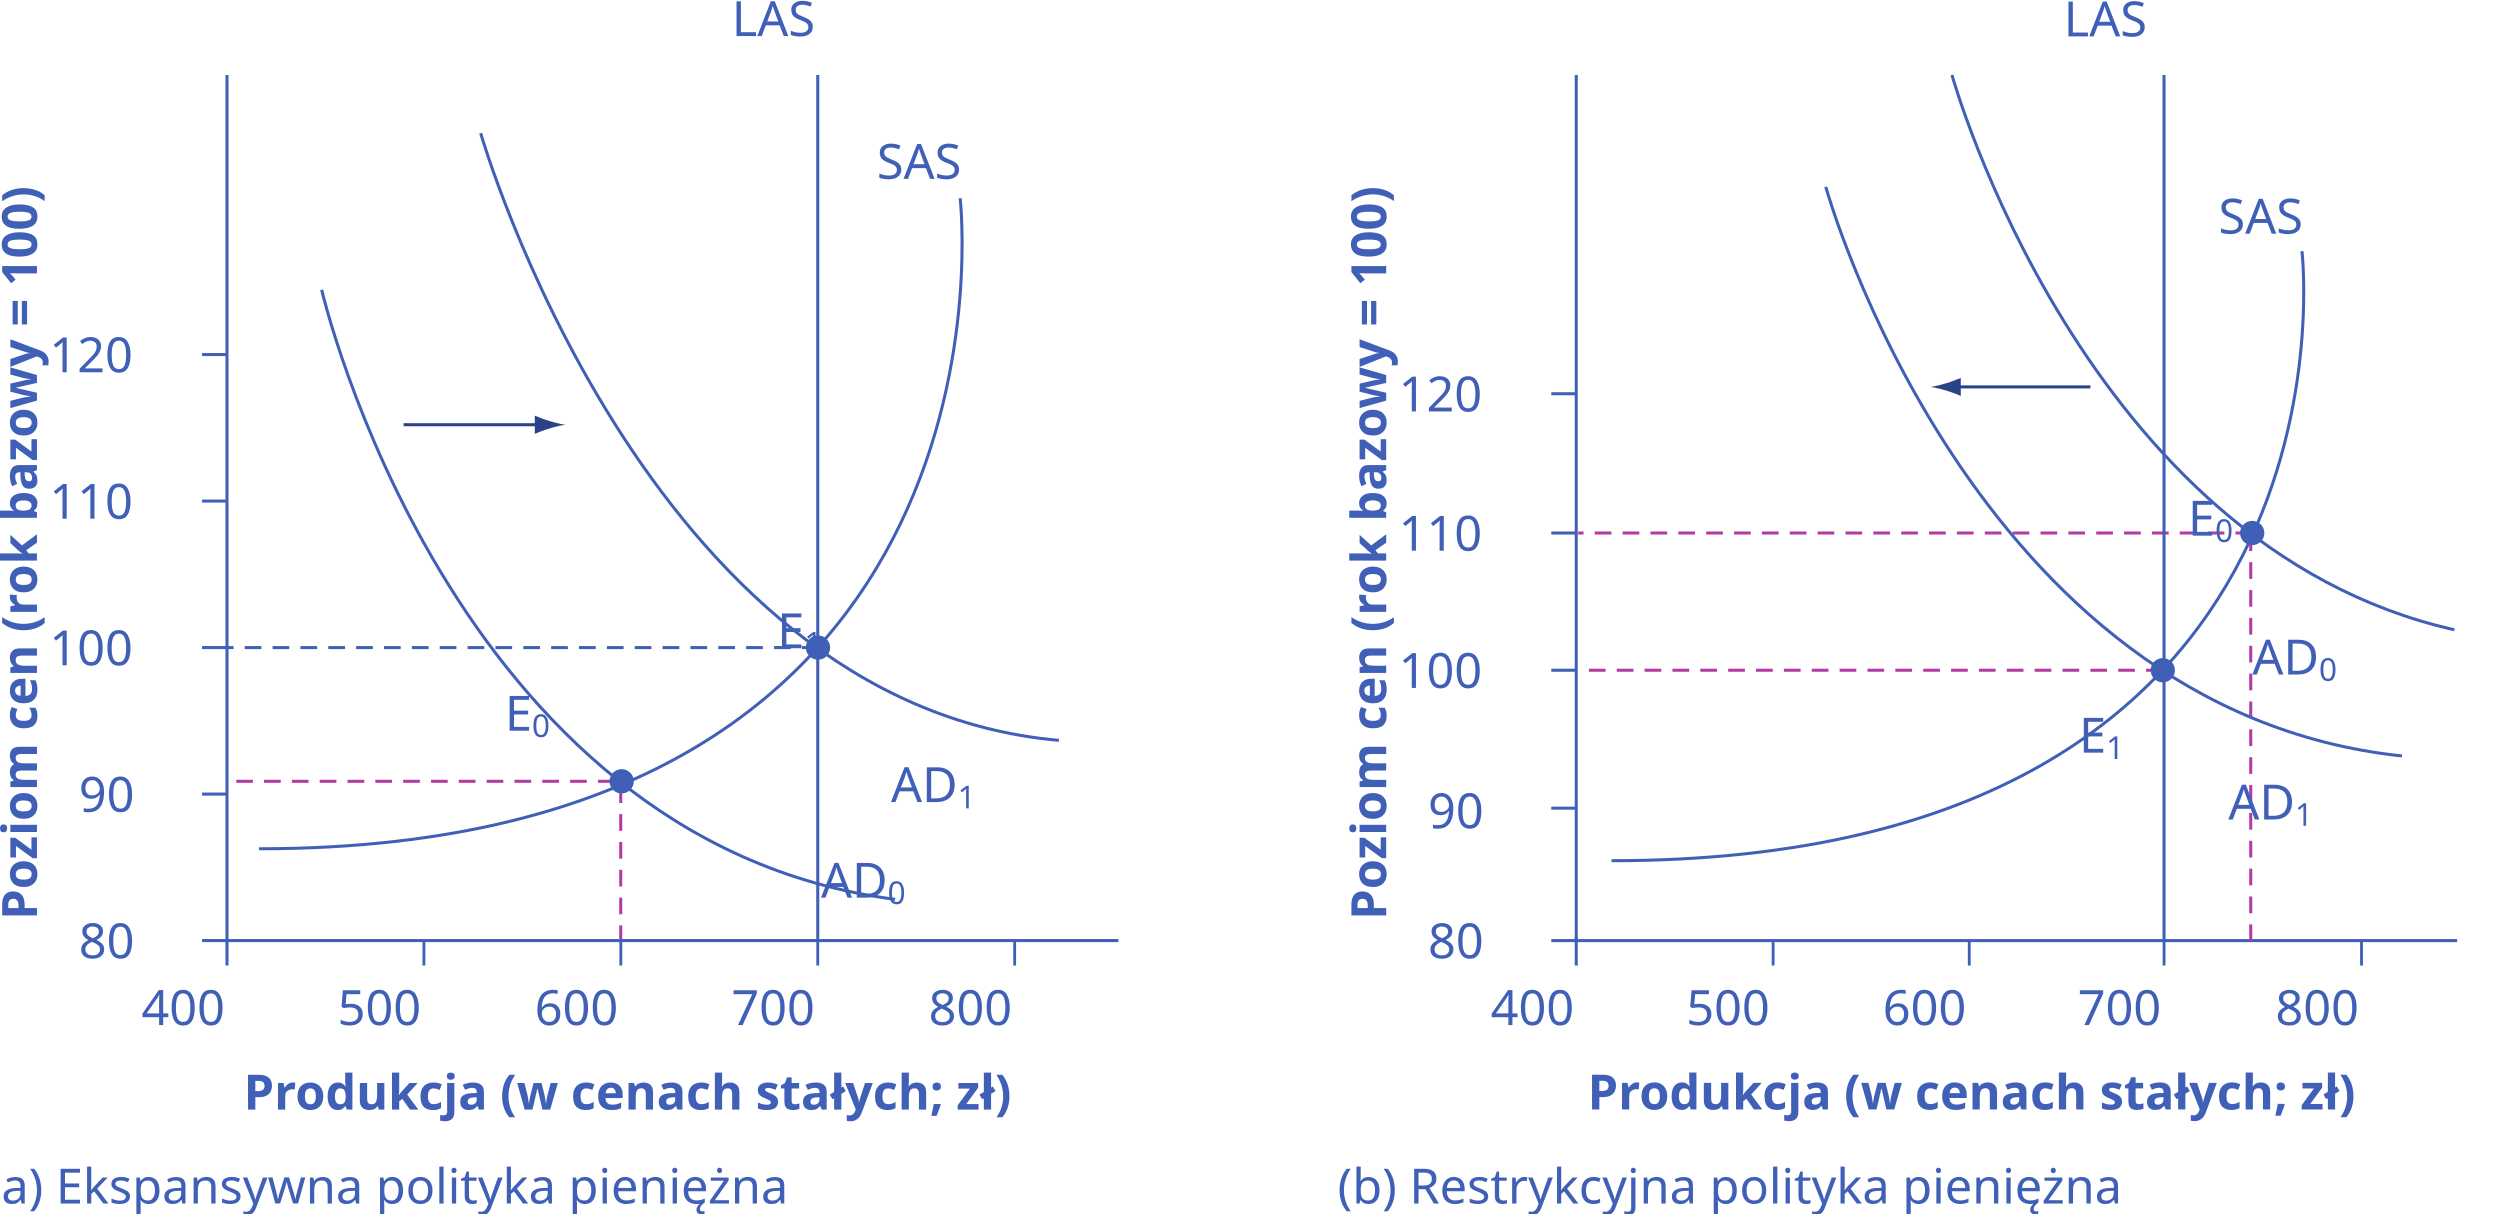
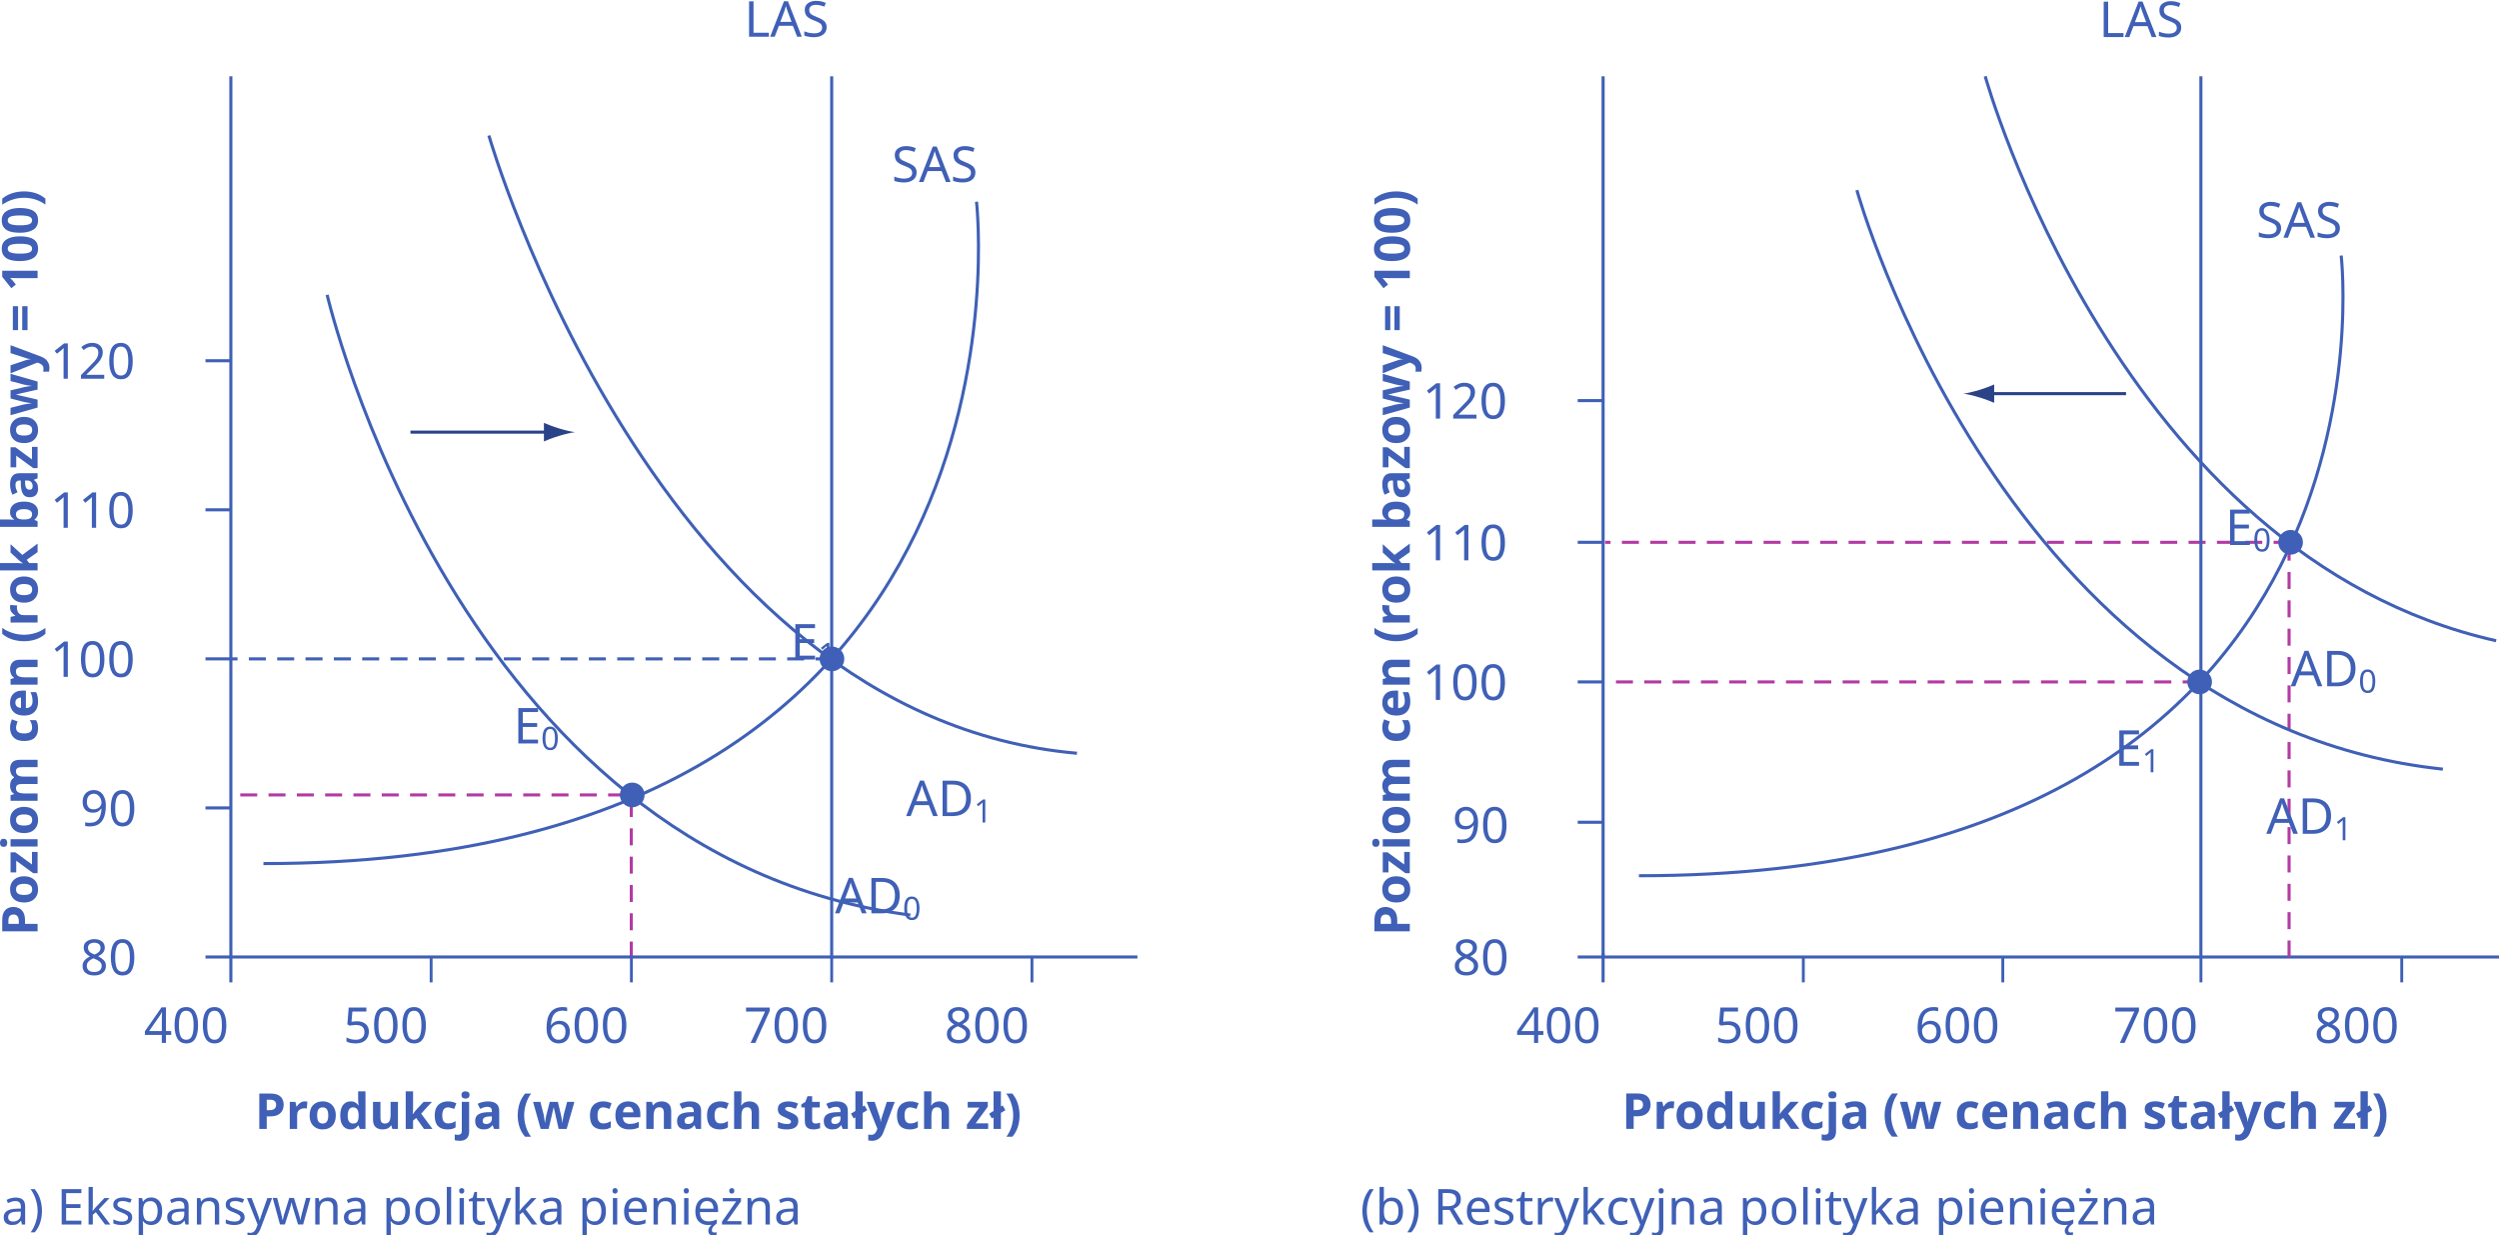
- <svg xmlns="http://www.w3.org/2000/svg" version="1.1" id="svg2" width="548.226" height="266.145" viewBox="0 0 548.226 266.145">
+ <svg xmlns="http://www.w3.org/2000/svg" version="1.1" id="svg2" width="538.827" height="266.145" viewBox="0 0 538.827 266.145">
  <defs id="defs6" />
  <g id="g10" transform="matrix(1.333333,0,0,-1.333333,1.796446,275.7946)">
    <g id="g1">
      <path d="M 35.987,52.152 V 48.047" style="fill:none;stroke:#3f60b6;stroke-width:0.5;stroke-linecap:butt;stroke-linejoin:miter;stroke-miterlimit:4;stroke-dasharray:none;stroke-opacity:1" id="path30" />
      <path d="M 68.373,52.152 V 48.047" style="fill:none;stroke:#3f60b6;stroke-width:0.465;stroke-linecap:butt;stroke-linejoin:miter;stroke-miterlimit:4;stroke-dasharray:none;stroke-opacity:1" id="path48" />
      <path d="M 133.146,52.152 V 48.047" style="fill:none;stroke:#3f60b6;stroke-width:0.465;stroke-linecap:butt;stroke-linejoin:miter;stroke-miterlimit:4;stroke-dasharray:none;stroke-opacity:1" id="path56" />
      <path d="M 100.759,52.152 V 48.047" style="fill:none;stroke:#3f60b6;stroke-width:0.465;stroke-linecap:butt;stroke-linejoin:miter;stroke-miterlimit:4;stroke-dasharray:none;stroke-opacity:1" id="path58" />
      <path d="M 165.532,52.152 V 48.047" style="fill:none;stroke:#3f60b6;stroke-width:0.465;stroke-linecap:butt;stroke-linejoin:miter;stroke-miterlimit:4;stroke-dasharray:none;stroke-opacity:1" id="path60" />
      <path d="m 31.882,52.152 h 4.105" style="fill:none;stroke:#3f60b6;stroke-width:0.5;stroke-linecap:butt;stroke-linejoin:miter;stroke-miterlimit:4;stroke-dasharray:none;stroke-opacity:1" id="path62" />
      <path d="m 31.882,76.247 h 4.105" style="fill:none;stroke:#3f60b6;stroke-width:0.5;stroke-linecap:butt;stroke-linejoin:miter;stroke-miterlimit:4;stroke-dasharray:none;stroke-opacity:1" id="path70" />
      <path d="m 31.882,100.342 h 4.105" style="fill:none;stroke:#3f60b6;stroke-width:0.5;stroke-linecap:butt;stroke-linejoin:miter;stroke-miterlimit:4;stroke-dasharray:none;stroke-opacity:1" id="path72" />
      <path d="m 31.882,124.437 h 4.105" style="fill:none;stroke:#3f60b6;stroke-width:0.5;stroke-linecap:butt;stroke-linejoin:miter;stroke-miterlimit:4;stroke-dasharray:none;stroke-opacity:1" id="path74" />
      <path d="m 31.882,148.532 h 4.105" style="fill:none;stroke:#3f60b6;stroke-width:0.5;stroke-linecap:butt;stroke-linejoin:miter;stroke-miterlimit:4;stroke-dasharray:none;stroke-opacity:1" id="path76" />
      <path d="m 77.71,184.939 c 0,0 26.947,-93.912 95.103,-99.857" style="fill:none;stroke:#3f60b6;stroke-width:0.5;stroke-linecap:butt;stroke-linejoin:miter;stroke-miterlimit:4;stroke-dasharray:none;stroke-opacity:1" id="path118" />
      <path d="m 51.557,159.183 c 0,0 21.002,-90.744 94.311,-100.253" style="fill:none;stroke:#3f60b6;stroke-width:0.5;stroke-linecap:butt;stroke-linejoin:miter;stroke-miterlimit:4;stroke-dasharray:none;stroke-opacity:1" id="path120" />
      <path d="m 156.567,174.24 c 0,0 12.284,-106.99 -115.311,-106.99" style="fill:none;stroke:#3f60b6;stroke-width:0.5;stroke-linecap:butt;stroke-linejoin:miter;stroke-miterlimit:4;stroke-dasharray:none;stroke-opacity:1" id="path122" />
      <path d="M 133.286,100.339 H 35.805" style="fill:none;stroke:#3f60b6;stroke-width:0.5;stroke-linecap:butt;stroke-linejoin:miter;stroke-miterlimit:4;stroke-dasharray:2.749, 1.833;stroke-dashoffset:0;stroke-opacity:1" id="path124" />
      <path d="M 133.146,51.896 V 194.514" style="fill:none;stroke:#3f60b6;stroke-width:0.5;stroke-linecap:butt;stroke-linejoin:miter;stroke-miterlimit:4;stroke-dasharray:none;stroke-opacity:1" id="path126" />
      <path d="M 100.742,51.896 V 78.348 H 35.805" style="fill:none;stroke:#b33aa3;stroke-width:0.499;stroke-linecap:butt;stroke-linejoin:miter;stroke-miterlimit:4;stroke-dasharray:2.746, 1.83;stroke-dashoffset:0;stroke-opacity:1" id="path128" />
      <path d="M 65.031,136.992 H 87.618" style="fill:none;stroke:#2a4288;stroke-width:0.5;stroke-linecap:butt;stroke-linejoin:miter;stroke-miterlimit:4;stroke-dasharray:none;stroke-opacity:1" id="path130" />
      <path d="m 89.021,137.602 c -0.984,0.297 -1.622,0.57 -2.41,0.887 v -3 c 0.282,0.134 1.427,0.59 2.41,0.886 1.052,0.319 2.005,0.537 2.624,0.614 -0.619,0.077 -1.572,0.295 -2.624,0.613" style="fill:#2a4288;fill-opacity:1;fill-rule:nonzero;stroke:none;stroke-width:0.1" id="path132" />
      <path d="m 134.602,101.753 c 0.778,-0.778 0.778,-2.051 0,-2.828 -0.778,-0.778 -2.05,-0.778 -2.828,0 -0.778,0.777 -0.778,2.05 0,2.828 0.778,0.777 2.05,0.777 2.828,0" style="fill:#3f60b6;fill-opacity:1;fill-rule:nonzero;stroke:none;stroke-width:0.1" id="path134" />
      <path d="m 102.305,79.762 c 0.778,-0.778 0.778,-2.051 0,-2.829 -0.778,-0.777 -2.05,-0.777 -2.828,0 -0.778,0.778 -0.778,2.051 0,2.829 0.778,0.777 2.05,0.777 2.828,0" style="fill:#3f60b6;fill-opacity:1;fill-rule:nonzero;stroke:none;stroke-width:0.1" id="path136" />
      <path d="M 257.895,52.746 V 48.047" style="fill:none;stroke:#3f60b6;stroke-width:0.5;stroke-linecap:butt;stroke-linejoin:miter;stroke-miterlimit:4;stroke-dasharray:none;stroke-opacity:1" id="path154" />
      <path d="M 290.273,52.16 V 48.047" style="fill:none;stroke:#3f60b6;stroke-width:0.468;stroke-linecap:butt;stroke-linejoin:miter;stroke-miterlimit:4;stroke-dasharray:none;stroke-opacity:1" id="path206" />
      <path d="M 354.573,52.161 V 48.047" style="fill:none;stroke:#3f60b6;stroke-width:0.468;stroke-linecap:butt;stroke-linejoin:miter;stroke-miterlimit:4;stroke-dasharray:none;stroke-opacity:1" id="path214" />
      <path d="M 322.531,52.16 V 48.047" style="fill:none;stroke:#3f60b6;stroke-width:0.468;stroke-linecap:butt;stroke-linejoin:miter;stroke-miterlimit:4;stroke-dasharray:none;stroke-opacity:1" id="path216" />
      <path d="M 387.046,52.16 V 48.047" style="fill:none;stroke:#3f60b6;stroke-width:0.468;stroke-linecap:butt;stroke-linejoin:miter;stroke-miterlimit:4;stroke-dasharray:none;stroke-opacity:1" id="path218" />
      <path d="M 253.79,52.148 H 257.895" style="fill:none;stroke:#3f60b6;stroke-width:0.5;stroke-linecap:butt;stroke-linejoin:miter;stroke-miterlimit:4;stroke-dasharray:none;stroke-opacity:1" id="path220" />
      <path d="M 253.79,73.929 H 257.895" style="fill:none;stroke:#3f60b6;stroke-width:0.5;stroke-linecap:butt;stroke-linejoin:miter;stroke-miterlimit:4;stroke-dasharray:none;stroke-opacity:1" id="path228" />
      <path d="M 253.79,96.614 H 257.895" style="fill:none;stroke:#3f60b6;stroke-width:0.5;stroke-linecap:butt;stroke-linejoin:miter;stroke-miterlimit:4;stroke-dasharray:none;stroke-opacity:1" id="path230" />
      <path d="M 253.79,119.183 H 257.895" style="fill:none;stroke:#3f60b6;stroke-width:0.5;stroke-linecap:butt;stroke-linejoin:miter;stroke-miterlimit:4;stroke-dasharray:none;stroke-opacity:1" id="path232" />
      <path d="M 253.79,142.088 H 257.895" style="fill:none;stroke:#3f60b6;stroke-width:0.5;stroke-linecap:butt;stroke-linejoin:miter;stroke-miterlimit:4;stroke-dasharray:none;stroke-opacity:1" id="path234" />
      <path d="M 402.773,52.148 H 257.895 v 142.366" style="fill:none;stroke:#3f60b6;stroke-width:0.5;stroke-linecap:butt;stroke-linejoin:miter;stroke-miterlimit:4;stroke-dasharray:none;stroke-opacity:1" id="path236" />
      <path d="m 319.687,194.514 c 0,0 21.537,-77.536 82.626,-91.242" style="fill:none;stroke:#3f60b6;stroke-width:0.5;stroke-linecap:butt;stroke-linejoin:miter;stroke-miterlimit:4;stroke-dasharray:none;stroke-opacity:1" id="path238" />
      <path d="m 377.251,165.536 c 0,0 11.749,-100.25 -113.564,-100.25" style="fill:none;stroke:#3f60b6;stroke-width:0.5;stroke-linecap:butt;stroke-linejoin:miter;stroke-miterlimit:4;stroke-dasharray:none;stroke-opacity:1" id="path240" />
      <path d="M 354.362,96.614 H 258.207" style="fill:none;stroke:#b33aa3;stroke-width:0.5;stroke-linecap:butt;stroke-linejoin:miter;stroke-miterlimit:4;stroke-dasharray:2.749, 1.833;stroke-dashoffset:0;stroke-opacity:1" id="path242" />
      <path d="M 369.07,119.183 H 258.207" style="fill:none;stroke:#b33aa3;stroke-width:0.5;stroke-linecap:butt;stroke-linejoin:miter;stroke-miterlimit:4;stroke-dasharray:2.749, 1.833;stroke-dashoffset:0;stroke-opacity:1" id="path244" />
      <path d="M 354.565,51.894 V 194.514" style="fill:none;stroke:#3f60b6;stroke-width:0.5;stroke-linecap:butt;stroke-linejoin:miter;stroke-miterlimit:4;stroke-dasharray:none;stroke-opacity:1" id="path246" />
      <path d="m 342.463,143.215 h -22.32" style="fill:none;stroke:#2a4288;stroke-width:0.5;stroke-linecap:butt;stroke-linejoin:miter;stroke-miterlimit:4;stroke-dasharray:none;stroke-opacity:1" id="path248" />
      <path d="m 318.754,143.817 c 0.973,0.294 1.604,0.564 2.383,0.877 v -2.964 c -0.278,0.132 -1.41,0.583 -2.383,0.876 -1.039,0.314 -1.979,0.53 -2.591,0.606 0.612,0.076 1.552,0.291 2.591,0.605" style="fill:#2a4288;fill-opacity:1;fill-rule:nonzero;stroke:none;stroke-width:0.1" id="path250" />
      <path d="M 368.825,118.967 V 52.13" style="fill:none;stroke:#b33aa3;stroke-width:0.5;stroke-linecap:butt;stroke-linejoin:miter;stroke-miterlimit:4;stroke-dasharray:2.749, 1.833;stroke-dashoffset:0;stroke-opacity:1" id="path252" />
      <path d="m 298.931,176.109 c 0,0 23.889,-86.152 94.767,-93.593" style="fill:none;stroke:#3f60b6;stroke-width:0.5;stroke-linecap:butt;stroke-linejoin:miter;stroke-miterlimit:4;stroke-dasharray:none;stroke-opacity:1" id="path254" />
      <path d="m 370.484,120.597 c 0.777,-0.778 0.777,-2.051 0,-2.829 -0.777,-0.777 -2.051,-0.777 -2.828,0 -0.778,0.778 -0.778,2.051 0,2.829 0.777,0.778 2.051,0.778 2.828,0" style="fill:#3f60b6;fill-opacity:1;fill-rule:nonzero;stroke:none;stroke-width:0.1" id="path256" />
      <path d="m 355.776,98.028 c 0.777,-0.778 0.777,-2.052 0,-2.829 -0.777,-0.777 -2.051,-0.777 -2.828,0 -0.778,0.777 -0.778,2.051 0,2.829 0.777,0.778 2.051,0.778 2.828,0" style="fill:#3f60b6;fill-opacity:1;fill-rule:nonzero;stroke:none;stroke-width:0.1" id="path258" />
      <text xml:space="preserve" style="font-variant:normal;font-weight:normal;font-size:8px;font-family:ArialMT;-inkscape-font-specification:ArialMT;writing-mode:lr-tb;fill:#3f60b6;fill-opacity:1;fill-rule:nonzero;stroke:none;stroke-width:1" id="text20116-1-3-7-8-7-9-3-7-5-2" x="109.14" y="-24.354" transform="scale(1,-1)">
-         <tspan style="font-style:normal;font-variant:normal;font-weight:bold;font-stretch:normal;font-family:sans-serif;-inkscape-font-specification:'sans-serif Bold';text-align:center;text-anchor:middle;stroke-width:1" x="109.14" y="-24.354" id="tspan4232-0-4-6-5-2-6-7-0-6">Produkcja (w cenach stałych; zł)</tspan>
+         <tspan style="font-style:normal;font-variant:normal;font-weight:bold;font-stretch:normal;font-family:sans-serif;-inkscape-font-specification:'sans-serif Bold';text-align:center;text-anchor:middle;stroke-width:1" x="109.14" y="-24.354" id="tspan4232-0-4-6-5-2-6-7-0-6">Produkcja (w cenach stałych zł)</tspan>
      </text>
      <text xml:space="preserve" style="font-variant:normal;font-weight:normal;font-size:8px;font-family:ArialMT;-inkscape-font-specification:ArialMT;writing-mode:lr-tb;fill:#3f60b6;fill-opacity:1;fill-rule:nonzero;stroke:none;stroke-width:1" id="text20116-1-3-7-8-7-9-3-7-5-2-8" x="330.186" y="-24.371" transform="scale(1,-1)">
-         <tspan style="font-style:normal;font-variant:normal;font-weight:bold;font-stretch:normal;font-family:sans-serif;-inkscape-font-specification:'sans-serif Bold';text-align:center;text-anchor:middle;stroke-width:1" x="330.186" y="-24.371" id="tspan4232-0-4-6-5-2-6-7-0-6-31">Produkcja (w cenach stałych; zł)</tspan>
+         <tspan style="font-style:normal;font-variant:normal;font-weight:bold;font-stretch:normal;font-family:sans-serif;-inkscape-font-specification:'sans-serif Bold';text-align:center;text-anchor:middle;stroke-width:1" x="330.186" y="-24.371" id="tspan4232-0-4-6-5-2-6-7-0-6-31">Produkcja (w cenach stałych zł)</tspan>
      </text>
      <text xml:space="preserve" style="font-variant:normal;font-weight:normal;font-size:8px;font-family:ArialMT;-inkscape-font-specification:ArialMT;writing-mode:lr-tb;fill:#3f60b6;fill-opacity:1;fill-rule:nonzero;stroke:none;stroke-width:1" id="text20116-1-3-7-8-7-9-3-7-5-2-9" x="123.183" y="4.731" transform="matrix(0,1,1,0,0,0)">
        <tspan style="font-style:normal;font-variant:normal;font-weight:bold;font-stretch:normal;font-family:sans-serif;-inkscape-font-specification:'sans-serif Bold';text-align:center;text-anchor:middle;stroke-width:1" x="123.183" y="4.731" id="tspan4232-0-4-6-5-2-6-7-0-6-3">Poziom cen (rok bazowy = 100)</tspan>
      </text>
      <text xml:space="preserve" style="font-variant:normal;font-weight:normal;font-size:8px;font-family:ArialMT;-inkscape-font-specification:ArialMT;writing-mode:lr-tb;fill:#3f60b6;fill-opacity:1;fill-rule:nonzero;stroke:none;stroke-width:1" id="text20116-1-3-7-8-7-9-3-7-5-2-9-8" x="123.183" y="226.639" transform="matrix(0,1,1,0,0,0)">
        <tspan style="font-style:normal;font-variant:normal;font-weight:bold;font-stretch:normal;font-family:sans-serif;-inkscape-font-specification:'sans-serif Bold';text-align:center;text-anchor:middle;stroke-width:1" x="123.183" y="226.639" id="tspan4232-0-4-6-5-2-6-7-0-6-3-9">Poziom cen (rok bazowy = 100)</tspan>
      </text>
      <text xml:space="preserve" style="font-variant:normal;font-weight:normal;font-size:8px;font-family:ArialMT;-inkscape-font-specification:ArialMT;writing-mode:lr-tb;fill:#3f60b6;fill-opacity:1;fill-rule:nonzero;stroke:none;stroke-width:1" id="text20116-1-3-7-8-7-9-3-7-5-42-0-8-7" x="378.861" y="-118.747" transform="scale(1,-1)">
        <tspan style="font-style:normal;font-variant:normal;font-weight:normal;font-stretch:normal;font-family:sans-serif;-inkscape-font-specification:sans-serif;text-align:center;text-anchor:middle;stroke-width:1" x="378.861" y="-118.747" id="tspan4232-0-4-6-5-2-6-7-0-96-36-6-6">E<tspan style="font-size:65%;baseline-shift:sub" id="tspan77722-4">0</tspan>
        </tspan>
      </text>
      <text xml:space="preserve" style="font-variant:normal;font-weight:normal;font-size:8px;font-family:ArialMT;-inkscape-font-specification:ArialMT;writing-mode:lr-tb;fill:#3f60b6;fill-opacity:1;fill-rule:nonzero;stroke:none;stroke-width:1" id="text20116-1-3-7-8-7-9-3-7-5-42-0-8-7-8" x="102.042" y="-86.668" transform="scale(1,-1)">
        <tspan style="font-style:normal;font-variant:normal;font-weight:normal;font-stretch:normal;font-family:sans-serif;-inkscape-font-specification:sans-serif;text-align:center;text-anchor:middle;stroke-width:1" x="102.042" y="-86.668" id="tspan4232-0-4-6-5-2-6-7-0-96-36-6-6-59">E<tspan style="font-size:65%;baseline-shift:sub" id="tspan77722-4-7">0</tspan>
        </tspan>
      </text>
      <text xml:space="preserve" style="font-variant:normal;font-weight:normal;font-size:8px;font-family:ArialMT;-inkscape-font-specification:ArialMT;writing-mode:lr-tb;fill:#3f60b6;fill-opacity:1;fill-rule:nonzero;stroke:none;stroke-width:1" id="text20116-1-3-7-8-7-9-3-7-5-42-0-8-7-2" x="146.835" y="-100.234" transform="scale(1,-1)">
        <tspan style="font-style:normal;font-variant:normal;font-weight:normal;font-stretch:normal;font-family:sans-serif;-inkscape-font-specification:sans-serif;text-align:center;text-anchor:middle;stroke-width:1" x="146.835" y="-100.234" id="tspan4232-0-4-6-5-2-6-7-0-96-36-6-6-4">E<tspan style="font-size:65%;baseline-shift:sub" id="tspan79403">1</tspan>
        </tspan>
      </text>
      <text xml:space="preserve" style="font-variant:normal;font-weight:normal;font-size:8px;font-family:ArialMT;-inkscape-font-specification:ArialMT;writing-mode:lr-tb;fill:#3f60b6;fill-opacity:1;fill-rule:nonzero;stroke:none;stroke-width:1" id="text20116-1-3-7-8-7-9-3-7-5-42-0-8-7-2-5" x="360.941" y="-83.057" transform="scale(1,-1)">
        <tspan style="font-style:normal;font-variant:normal;font-weight:normal;font-stretch:normal;font-family:sans-serif;-inkscape-font-specification:sans-serif;text-align:center;text-anchor:middle;stroke-width:1" x="360.941" y="-83.057" id="tspan4232-0-4-6-5-2-6-7-0-96-36-6-6-4-3">E<tspan style="font-size:65%;baseline-shift:sub" id="tspan79403-8">1</tspan>
        </tspan>
      </text>
      <text xml:space="preserve" style="font-variant:normal;font-weight:normal;font-size:8px;font-family:ArialMT;-inkscape-font-specification:ArialMT;writing-mode:lr-tb;fill:#3f60b6;fill-opacity:1;fill-rule:nonzero;stroke:none;stroke-width:1" id="text20116-1-3-7-8-7-9-3-7-5-42-0-0-0" x="133.135" y="-200.908" transform="scale(1,-1)">
        <tspan style="font-style:normal;font-variant:normal;font-weight:normal;font-stretch:normal;font-family:sans-serif;-inkscape-font-specification:sans-serif;text-align:center;text-anchor:middle;stroke-width:1" x="133.135" y="-200.908" id="tspan4232-0-4-6-5-2-6-7-0-96-36-4-9">LAS</tspan>
      </text>
      <text xml:space="preserve" style="font-variant:normal;font-weight:normal;font-size:8px;font-family:ArialMT;-inkscape-font-specification:ArialMT;writing-mode:lr-tb;fill:#3f60b6;fill-opacity:1;fill-rule:nonzero;stroke:none;stroke-width:1" id="text20116-1-3-7-8-7-9-3-7-5-42-0-0-0-8" x="352.195" y="-200.858" transform="scale(1,-1)">
        <tspan style="font-style:normal;font-variant:normal;font-weight:normal;font-stretch:normal;font-family:sans-serif;-inkscape-font-specification:sans-serif;text-align:center;text-anchor:middle;stroke-width:1" x="352.195" y="-200.858" id="tspan4232-0-4-6-5-2-6-7-0-96-36-4-9-1">LAS</tspan>
      </text>
      <text xml:space="preserve" style="font-variant:normal;font-weight:normal;font-size:8px;font-family:ArialMT;-inkscape-font-specification:ArialMT;writing-mode:lr-tb;fill:#3f60b6;fill-opacity:1;fill-rule:nonzero;stroke:none;stroke-width:1" id="text20116-1-3-7-8-7-9-3-7-5-42-0-0-0-62" x="157.096" y="-177.429" transform="scale(1,-1)">
        <tspan style="font-style:normal;font-variant:normal;font-weight:normal;font-stretch:normal;font-family:sans-serif;-inkscape-font-specification:sans-serif;text-align:center;text-anchor:middle;stroke-width:1" x="157.096" y="-177.429" id="tspan4232-0-4-6-5-2-6-7-0-96-36-4-9-5">SAS</tspan>
      </text>
      <text xml:space="preserve" style="font-variant:normal;font-weight:normal;font-size:8px;font-family:ArialMT;-inkscape-font-specification:ArialMT;writing-mode:lr-tb;fill:#3f60b6;fill-opacity:1;fill-rule:nonzero;stroke:none;stroke-width:1" id="text20116-1-3-7-8-7-9-3-7-5-42-0-0-0-62-6" x="69.66" y="-8.901" transform="scale(1,-1)">
        <tspan style="font-style:normal;font-variant:normal;font-weight:normal;font-stretch:normal;font-family:sans-serif;-inkscape-font-specification:sans-serif;text-align:center;text-anchor:middle;stroke-width:1" x="69.66" y="-8.901" id="tspan4232-0-4-6-5-2-6-7-0-96-36-4-9-5-4">(a) Ekspansywna polityka pieniężna</tspan>
      </text>
      <text xml:space="preserve" style="font-variant:normal;font-weight:normal;font-size:8px;font-family:ArialMT;-inkscape-font-specification:ArialMT;writing-mode:lr-tb;fill:#3f60b6;fill-opacity:1;fill-rule:nonzero;stroke:none;stroke-width:1" id="text20116-1-3-7-8-7-9-3-7-5-42-0-0-0-62-3" x="290.199" y="-8.901" transform="scale(1,-1)">
        <tspan style="font-style:normal;font-variant:normal;font-weight:normal;font-stretch:normal;font-family:sans-serif;-inkscape-font-specification:sans-serif;text-align:center;text-anchor:middle;stroke-width:1" x="291.471" y="-8.901" id="tspan4232-0-4-6-5-2-6-7-0-96-36-4-9-5-3">(b) Restrykcyjna polityka pieniężna </tspan>
      </text>
      <text xml:space="preserve" style="font-variant:normal;font-weight:normal;font-size:8px;font-family:ArialMT;-inkscape-font-specification:ArialMT;writing-mode:lr-tb;fill:#3f60b6;fill-opacity:1;fill-rule:nonzero;stroke:none;stroke-width:1" id="text20116-1-3-7-8-7-9-3-7-5-42-0-0-0-8-6" x="377.753" y="-168.417" transform="scale(1,-1)">
        <tspan style="font-style:normal;font-variant:normal;font-weight:normal;font-stretch:normal;font-family:sans-serif;-inkscape-font-specification:sans-serif;text-align:center;text-anchor:middle;stroke-width:1" x="377.753" y="-168.417" id="tspan4232-0-4-6-5-2-6-7-0-96-36-4-9-1-2">SAS</tspan>
      </text>
      <text xml:space="preserve" style="font-variant:normal;font-weight:normal;font-size:8px;font-family:ArialMT;-inkscape-font-specification:ArialMT;writing-mode:lr-tb;fill:#3f60b6;fill-opacity:1;fill-rule:nonzero;stroke:none;stroke-width:1" id="text20116-1-3-7-8-7-9-3-7-5-42-0-0-0-9" x="392.697" y="-95.908" transform="scale(1,-1)">
        <tspan style="font-style:normal;font-variant:normal;font-weight:normal;font-stretch:normal;font-family:sans-serif;-inkscape-font-specification:sans-serif;text-align:center;text-anchor:middle;stroke-width:1" x="392.697" y="-95.908" id="tspan4232-0-4-6-5-2-6-7-0-96-36-4-9-3">AD<tspan style="font-size:65%;baseline-shift:sub" id="tspan79644">0</tspan>
        </tspan>
      </text>
      <text xml:space="preserve" style="font-variant:normal;font-weight:normal;font-size:8px;font-family:ArialMT;-inkscape-font-specification:ArialMT;writing-mode:lr-tb;fill:#3f60b6;fill-opacity:1;fill-rule:nonzero;stroke:none;stroke-width:1" id="text20116-1-3-7-8-7-9-3-7-5-42-0-0-0-9-7" x="157.279" y="-59.202" transform="scale(1,-1)">
        <tspan style="font-style:normal;font-variant:normal;font-weight:normal;font-stretch:normal;font-family:sans-serif;-inkscape-font-specification:sans-serif;text-align:center;text-anchor:middle;stroke-width:1" x="157.279" y="-59.202" id="tspan4232-0-4-6-5-2-6-7-0-96-36-4-9-3-4">AD<tspan style="font-size:65%;baseline-shift:sub" id="tspan79644-1">0</tspan>
        </tspan>
      </text>
      <text xml:space="preserve" style="font-variant:normal;font-weight:normal;font-size:8px;font-family:ArialMT;-inkscape-font-specification:ArialMT;writing-mode:lr-tb;fill:#3f60b6;fill-opacity:1;fill-rule:nonzero;stroke:none;stroke-width:1" id="text20116-1-3-7-8-7-9-3-7-5-42-0-0-0-6" x="168.791" y="-74.93" transform="scale(1,-1)">
        <tspan style="font-style:normal;font-variant:normal;font-weight:normal;font-stretch:normal;font-family:sans-serif;-inkscape-font-specification:sans-serif;text-align:center;text-anchor:middle;stroke-width:1" x="168.791" y="-74.93" id="tspan4232-0-4-6-5-2-6-7-0-96-36-4-9-80">AD<tspan style="font-size:65%;baseline-shift:sub" id="tspan79642">1</tspan>
        </tspan>
      </text>
      <text xml:space="preserve" style="font-variant:normal;font-weight:normal;font-size:8px;font-family:ArialMT;-inkscape-font-specification:ArialMT;writing-mode:lr-tb;fill:#3f60b6;fill-opacity:1;fill-rule:nonzero;stroke:none;stroke-width:1" id="text20116-1-3-7-8-7-9-3-7-5-42-0-0-0-6-7" x="388.743" y="-72.063" transform="scale(1,-1)">
        <tspan style="font-style:normal;font-variant:normal;font-weight:normal;font-stretch:normal;font-family:sans-serif;-inkscape-font-specification:sans-serif;text-align:center;text-anchor:middle;stroke-width:1" x="388.743" y="-72.063" id="tspan4232-0-4-6-5-2-6-7-0-96-36-4-9-80-8">AD<tspan style="font-size:65%;baseline-shift:sub" id="tspan79642-5">1</tspan>
        </tspan>
      </text>
      <text xml:space="preserve" style="font-variant:normal;font-weight:normal;font-size:8px;font-family:ArialMT;-inkscape-font-specification:ArialMT;writing-mode:lr-tb;fill:#3f60b6;fill-opacity:1;fill-rule:nonzero;stroke:none;stroke-width:1" id="text20116-1-3-7-8-7-9-3-7-5-42-0-1-72-4" x="36.057" y="-38.255" transform="scale(1,-1)">
        <tspan style="font-style:normal;font-variant:normal;font-weight:normal;font-stretch:normal;font-family:sans-serif;-inkscape-font-specification:sans-serif;text-align:center;text-anchor:middle;stroke-width:1" x="36.057" y="-38.255" id="tspan4232-0-4-6-5-2-6-7-0-96-36-0-72-7">400</tspan>
      </text>
      <text xml:space="preserve" style="font-variant:normal;font-weight:normal;font-size:8px;font-family:ArialMT;-inkscape-font-specification:ArialMT;writing-mode:lr-tb;fill:#3f60b6;fill-opacity:1;fill-rule:nonzero;stroke:none;stroke-width:1" id="text20116-1-3-7-8-7-9-3-7-5-42-0-1-72-6" x="68.33" y="-38.255" transform="scale(1,-1)">
        <tspan style="font-style:normal;font-variant:normal;font-weight:normal;font-stretch:normal;font-family:sans-serif;-inkscape-font-specification:sans-serif;text-align:center;text-anchor:middle;stroke-width:1" x="68.33" y="-38.255" id="tspan4232-0-4-6-5-2-6-7-0-96-36-0-72-31">500</tspan>
      </text>
      <text xml:space="preserve" style="font-variant:normal;font-weight:normal;font-size:8px;font-family:ArialMT;-inkscape-font-specification:ArialMT;writing-mode:lr-tb;fill:#3f60b6;fill-opacity:1;fill-rule:nonzero;stroke:none;stroke-width:1" id="text20116-1-3-7-8-7-9-3-7-5-42-0-1-72-7" x="100.746" y="-38.255" transform="scale(1,-1)">
        <tspan style="font-style:normal;font-variant:normal;font-weight:normal;font-stretch:normal;font-family:sans-serif;-inkscape-font-specification:sans-serif;text-align:center;text-anchor:middle;stroke-width:1" x="100.746" y="-38.255" id="tspan4232-0-4-6-5-2-6-7-0-96-36-0-72-59">600</tspan>
      </text>
      <text xml:space="preserve" style="font-variant:normal;font-weight:normal;font-size:8px;font-family:ArialMT;-inkscape-font-specification:ArialMT;writing-mode:lr-tb;fill:#3f60b6;fill-opacity:1;fill-rule:nonzero;stroke:none;stroke-width:1" id="text20116-1-3-7-8-7-9-3-7-5-42-0-1-72-6-6" x="133.083" y="-38.255" transform="scale(1,-1)">
        <tspan style="font-style:normal;font-variant:normal;font-weight:normal;font-stretch:normal;font-family:sans-serif;-inkscape-font-specification:sans-serif;text-align:center;text-anchor:middle;stroke-width:1" x="133.083" y="-38.255" id="tspan4232-0-4-6-5-2-6-7-0-96-36-0-72-31-0">700</tspan>
      </text>
      <text xml:space="preserve" style="font-variant:normal;font-weight:normal;font-size:8px;font-family:ArialMT;-inkscape-font-specification:ArialMT;writing-mode:lr-tb;fill:#3f60b6;fill-opacity:1;fill-rule:nonzero;stroke:none;stroke-width:1" id="text20116-1-3-7-8-7-9-3-7-5-42-0-1-72-7-4" x="165.526" y="-38.255" transform="scale(1,-1)">
        <tspan style="font-style:normal;font-variant:normal;font-weight:normal;font-stretch:normal;font-family:sans-serif;-inkscape-font-specification:sans-serif;text-align:center;text-anchor:middle;stroke-width:1" x="165.526" y="-38.255" id="tspan4232-0-4-6-5-2-6-7-0-96-36-0-72-59-8">800</tspan>
      </text>
      <text xml:space="preserve" style="font-variant:normal;font-weight:normal;font-size:8px;font-family:ArialMT;-inkscape-font-specification:ArialMT;writing-mode:lr-tb;fill:#3f60b6;fill-opacity:1;fill-rule:nonzero;stroke:none;stroke-width:1" id="text20116-1-3-7-8-7-9-3-7-5-42-0-1-72-4-5" x="20.923" y="-145.62" transform="scale(1,-1)">
        <tspan style="font-style:normal;font-variant:normal;font-weight:normal;font-stretch:normal;font-family:sans-serif;-inkscape-font-specification:sans-serif;text-align:center;text-anchor:middle;stroke-width:1" x="20.923" y="-145.62" id="tspan4232-0-4-6-5-2-6-7-0-96-36-0-72-7-9">120</tspan>
      </text>
      <text xml:space="preserve" style="font-variant:normal;font-weight:normal;font-size:8px;font-family:ArialMT;-inkscape-font-specification:ArialMT;writing-mode:lr-tb;fill:#3f60b6;fill-opacity:1;fill-rule:nonzero;stroke:none;stroke-width:1" id="text20116-1-3-7-8-7-9-3-7-5-42-0-1-72-6-4" x="20.923" y="-121.525" transform="scale(1,-1)">
        <tspan style="font-style:normal;font-variant:normal;font-weight:normal;font-stretch:normal;font-family:sans-serif;-inkscape-font-specification:sans-serif;text-align:center;text-anchor:middle;stroke-width:1" x="20.923" y="-121.525" id="tspan4232-0-4-6-5-2-6-7-0-96-36-0-72-31-6">110</tspan>
      </text>
      <text xml:space="preserve" style="font-variant:normal;font-weight:normal;font-size:8px;font-family:ArialMT;-inkscape-font-specification:ArialMT;writing-mode:lr-tb;fill:#3f60b6;fill-opacity:1;fill-rule:nonzero;stroke:none;stroke-width:1" id="text20116-1-3-7-8-7-9-3-7-5-42-0-1-72-7-9" x="20.923" y="-97.43" transform="scale(1,-1)">
        <tspan style="font-style:normal;font-variant:normal;font-weight:normal;font-stretch:normal;font-family:sans-serif;-inkscape-font-specification:sans-serif;text-align:center;text-anchor:middle;stroke-width:1" x="20.923" y="-97.43" id="tspan4232-0-4-6-5-2-6-7-0-96-36-0-72-59-2">100</tspan>
      </text>
      <text xml:space="preserve" style="font-variant:normal;font-weight:normal;font-size:8px;font-family:ArialMT;-inkscape-font-specification:ArialMT;writing-mode:lr-tb;fill:#3f60b6;fill-opacity:1;fill-rule:nonzero;stroke:none;stroke-width:1" id="text20116-1-3-7-8-7-9-3-7-5-42-0-1-72-6-4-0" x="23.468" y="-73.335" transform="scale(1,-1)">
        <tspan style="font-style:normal;font-variant:normal;font-weight:normal;font-stretch:normal;font-family:sans-serif;-inkscape-font-specification:sans-serif;text-align:center;text-anchor:middle;stroke-width:1" x="23.468" y="-73.335" id="tspan4232-0-4-6-5-2-6-7-0-96-36-0-72-31-6-9">90</tspan>
      </text>
      <text xml:space="preserve" style="font-variant:normal;font-weight:normal;font-size:8px;font-family:ArialMT;-inkscape-font-specification:ArialMT;writing-mode:lr-tb;fill:#3f60b6;fill-opacity:1;fill-rule:nonzero;stroke:none;stroke-width:1" id="text20116-1-3-7-8-7-9-3-7-5-42-0-1-72-7-9-2" x="23.468" y="-49.24" transform="scale(1,-1)">
        <tspan style="font-style:normal;font-variant:normal;font-weight:normal;font-stretch:normal;font-family:sans-serif;-inkscape-font-specification:sans-serif;text-align:center;text-anchor:middle;stroke-width:1" x="23.468" y="-49.24" id="tspan4232-0-4-6-5-2-6-7-0-96-36-0-72-59-2-5">80</tspan>
      </text>
      <text xml:space="preserve" style="font-variant:normal;font-weight:normal;font-size:8px;font-family:ArialMT;-inkscape-font-specification:ArialMT;writing-mode:lr-tb;fill:#3f60b6;fill-opacity:1;fill-rule:nonzero;stroke:none;stroke-width:1" id="text20116-1-3-7-8-7-9-3-7-5-42-0-1-72-4-5-7" x="242.832" y="-139.176" transform="scale(1,-1)">
        <tspan style="font-style:normal;font-variant:normal;font-weight:normal;font-stretch:normal;font-family:sans-serif;-inkscape-font-specification:sans-serif;text-align:center;text-anchor:middle;stroke-width:1" x="242.832" y="-139.176" id="tspan4232-0-4-6-5-2-6-7-0-96-36-0-72-7-9-5">120</tspan>
      </text>
      <text xml:space="preserve" style="font-variant:normal;font-weight:normal;font-size:8px;font-family:ArialMT;-inkscape-font-specification:ArialMT;writing-mode:lr-tb;fill:#3f60b6;fill-opacity:1;fill-rule:nonzero;stroke:none;stroke-width:1" id="text20116-1-3-7-8-7-9-3-7-5-42-0-1-72-6-4-4" x="242.832" y="-116.271" transform="scale(1,-1)">
        <tspan style="font-style:normal;font-variant:normal;font-weight:normal;font-stretch:normal;font-family:sans-serif;-inkscape-font-specification:sans-serif;text-align:center;text-anchor:middle;stroke-width:1" x="242.832" y="-116.271" id="tspan4232-0-4-6-5-2-6-7-0-96-36-0-72-31-6-8">110</tspan>
      </text>
      <text xml:space="preserve" style="font-variant:normal;font-weight:normal;font-size:8px;font-family:ArialMT;-inkscape-font-specification:ArialMT;writing-mode:lr-tb;fill:#3f60b6;fill-opacity:1;fill-rule:nonzero;stroke:none;stroke-width:1" id="text20116-1-3-7-8-7-9-3-7-5-42-0-1-72-7-9-1" x="242.832" y="-93.702" transform="scale(1,-1)">
        <tspan style="font-style:normal;font-variant:normal;font-weight:normal;font-stretch:normal;font-family:sans-serif;-inkscape-font-specification:sans-serif;text-align:center;text-anchor:middle;stroke-width:1" x="242.832" y="-93.702" id="tspan4232-0-4-6-5-2-6-7-0-96-36-0-72-59-2-2">100</tspan>
      </text>
      <text xml:space="preserve" style="font-variant:normal;font-weight:normal;font-size:8px;font-family:ArialMT;-inkscape-font-specification:ArialMT;writing-mode:lr-tb;fill:#3f60b6;fill-opacity:1;fill-rule:nonzero;stroke:none;stroke-width:1" id="text20116-1-3-7-8-7-9-3-7-5-42-0-1-72-6-4-0-8" x="245.376" y="-70.626" transform="scale(1,-1)">
        <tspan style="font-style:normal;font-variant:normal;font-weight:normal;font-stretch:normal;font-family:sans-serif;-inkscape-font-specification:sans-serif;text-align:center;text-anchor:middle;stroke-width:1" x="245.376" y="-70.626" id="tspan4232-0-4-6-5-2-6-7-0-96-36-0-72-31-6-9-9">90</tspan>
      </text>
      <text xml:space="preserve" style="font-variant:normal;font-weight:normal;font-size:8px;font-family:ArialMT;-inkscape-font-specification:ArialMT;writing-mode:lr-tb;fill:#3f60b6;fill-opacity:1;fill-rule:nonzero;stroke:none;stroke-width:1" id="text20116-1-3-7-8-7-9-3-7-5-42-0-1-72-7-9-2-3" x="245.376" y="-49.236" transform="scale(1,-1)">
        <tspan style="font-style:normal;font-variant:normal;font-weight:normal;font-stretch:normal;font-family:sans-serif;-inkscape-font-specification:sans-serif;text-align:center;text-anchor:middle;stroke-width:1" x="245.376" y="-49.236" id="tspan4232-0-4-6-5-2-6-7-0-96-36-0-72-59-2-5-6">80</tspan>
      </text>
      <text xml:space="preserve" style="font-variant:normal;font-weight:normal;font-size:8px;font-family:ArialMT;-inkscape-font-specification:ArialMT;writing-mode:lr-tb;fill:#3f60b6;fill-opacity:1;fill-rule:nonzero;stroke:none;stroke-width:1" id="text20116-1-3-7-8-7-9-3-7-5-42-0-1-72-4-8" x="257.965" y="-38.255" transform="scale(1,-1)">
        <tspan style="font-style:normal;font-variant:normal;font-weight:normal;font-stretch:normal;font-family:sans-serif;-inkscape-font-specification:sans-serif;text-align:center;text-anchor:middle;stroke-width:1" x="257.965" y="-38.255" id="tspan4232-0-4-6-5-2-6-7-0-96-36-0-72-7-8">400</tspan>
      </text>
      <text xml:space="preserve" style="font-variant:normal;font-weight:normal;font-size:8px;font-family:ArialMT;-inkscape-font-specification:ArialMT;writing-mode:lr-tb;fill:#3f60b6;fill-opacity:1;fill-rule:nonzero;stroke:none;stroke-width:1" id="text20116-1-3-7-8-7-9-3-7-5-42-0-1-72-6-9" x="290.14" y="-38.255" transform="scale(1,-1)">
        <tspan style="font-style:normal;font-variant:normal;font-weight:normal;font-stretch:normal;font-family:sans-serif;-inkscape-font-specification:sans-serif;text-align:center;text-anchor:middle;stroke-width:1" x="290.14" y="-38.255" id="tspan4232-0-4-6-5-2-6-7-0-96-36-0-72-31-7">500</tspan>
      </text>
      <text xml:space="preserve" style="font-variant:normal;font-weight:normal;font-size:8px;font-family:ArialMT;-inkscape-font-specification:ArialMT;writing-mode:lr-tb;fill:#3f60b6;fill-opacity:1;fill-rule:nonzero;stroke:none;stroke-width:1" id="text20116-1-3-7-8-7-9-3-7-5-42-0-1-72-7-7" x="322.457" y="-38.255" transform="scale(1,-1)">
        <tspan style="font-style:normal;font-variant:normal;font-weight:normal;font-stretch:normal;font-family:sans-serif;-inkscape-font-specification:sans-serif;text-align:center;text-anchor:middle;stroke-width:1" x="322.457" y="-38.255" id="tspan4232-0-4-6-5-2-6-7-0-96-36-0-72-59-6">600</tspan>
      </text>
      <text xml:space="preserve" style="font-variant:normal;font-weight:normal;font-size:8px;font-family:ArialMT;-inkscape-font-specification:ArialMT;writing-mode:lr-tb;fill:#3f60b6;fill-opacity:1;fill-rule:nonzero;stroke:none;stroke-width:1" id="text20116-1-3-7-8-7-9-3-7-5-42-0-1-72-6-6-4" x="354.51" y="-38.255" transform="scale(1,-1)">
        <tspan style="font-style:normal;font-variant:normal;font-weight:normal;font-stretch:normal;font-family:sans-serif;-inkscape-font-specification:sans-serif;text-align:center;text-anchor:middle;stroke-width:1" x="354.51" y="-38.255" id="tspan4232-0-4-6-5-2-6-7-0-96-36-0-72-31-0-3">700</tspan>
      </text>
      <text xml:space="preserve" style="font-variant:normal;font-weight:normal;font-size:8px;font-family:ArialMT;-inkscape-font-specification:ArialMT;writing-mode:lr-tb;fill:#3f60b6;fill-opacity:1;fill-rule:nonzero;stroke:none;stroke-width:1" id="text20116-1-3-7-8-7-9-3-7-5-42-0-1-72-7-4-0" x="387.04" y="-38.255" transform="scale(1,-1)">
        <tspan style="font-style:normal;font-variant:normal;font-weight:normal;font-stretch:normal;font-family:sans-serif;-inkscape-font-specification:sans-serif;text-align:center;text-anchor:middle;stroke-width:1" x="387.04" y="-38.255" id="tspan4232-0-4-6-5-2-6-7-0-96-36-0-72-59-8-3">800</tspan>
      </text>
      <path d="M 182.59,52.152 H 35.987 v 142.362" style="fill:none;stroke:#3f60b6;stroke-width:0.5;stroke-linecap:butt;stroke-linejoin:miter;stroke-miterlimit:4;stroke-dasharray:none;stroke-opacity:1" id="path78" />
    </g>
  </g>
</svg>
